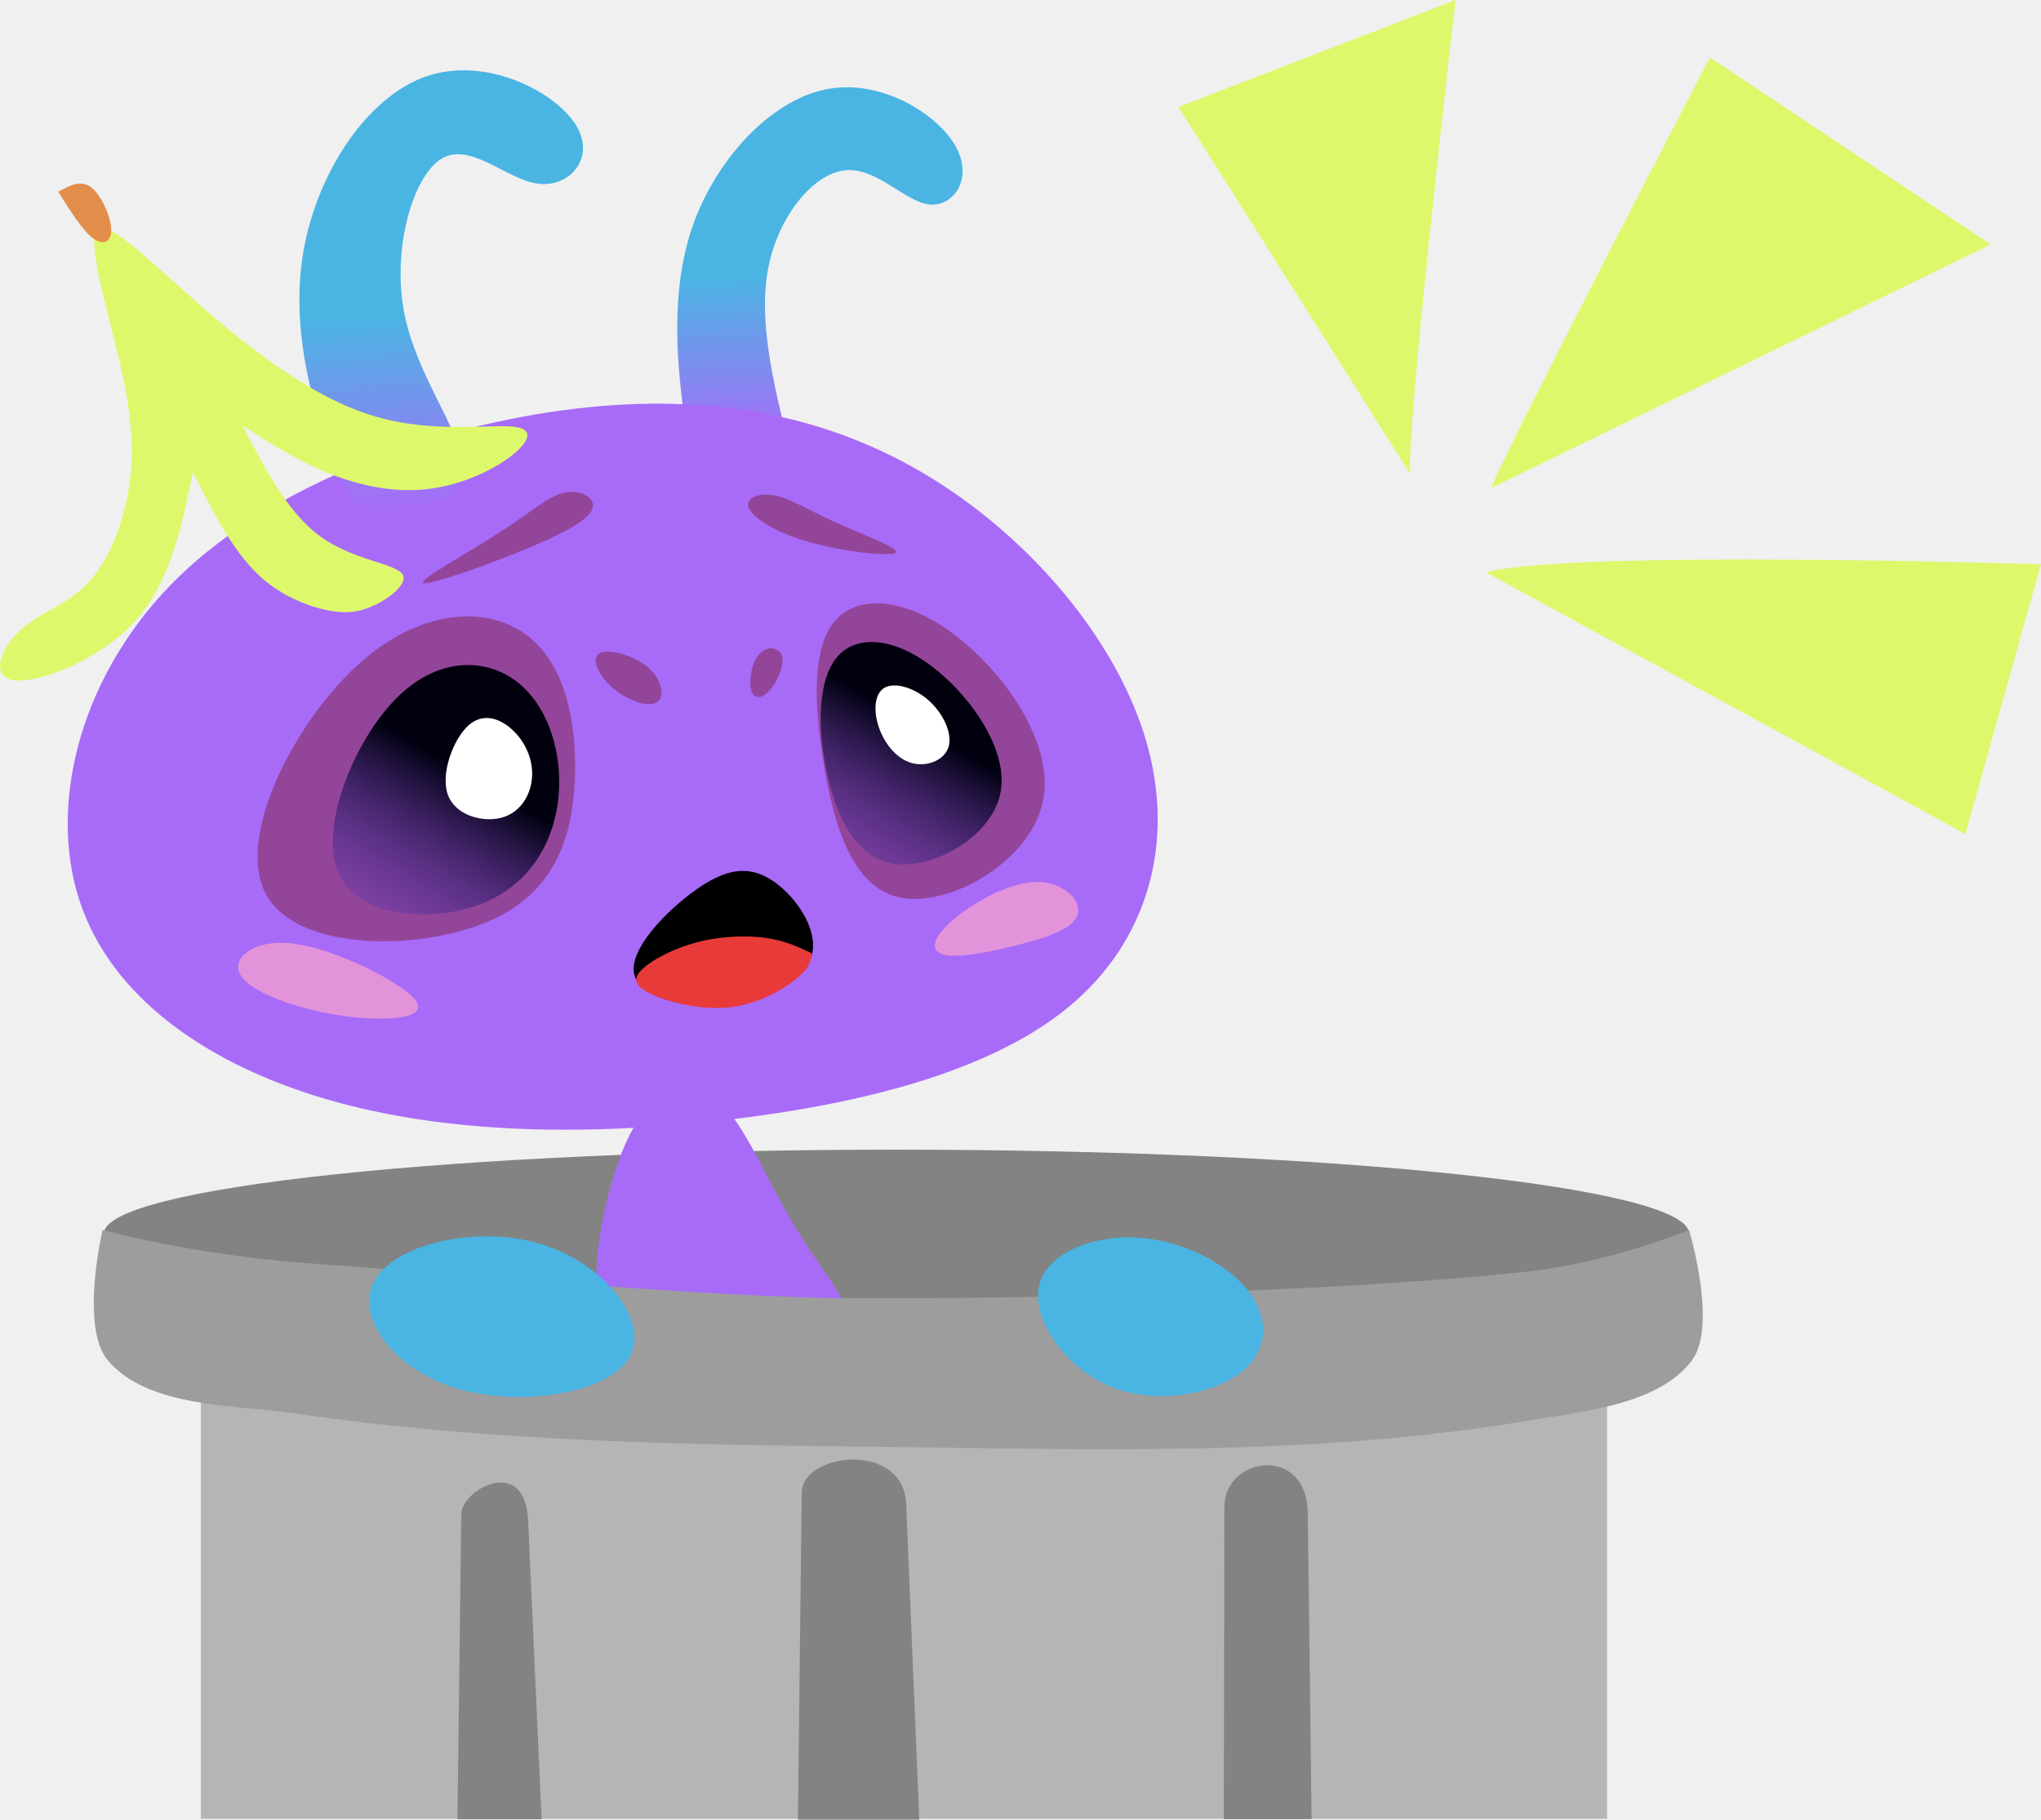
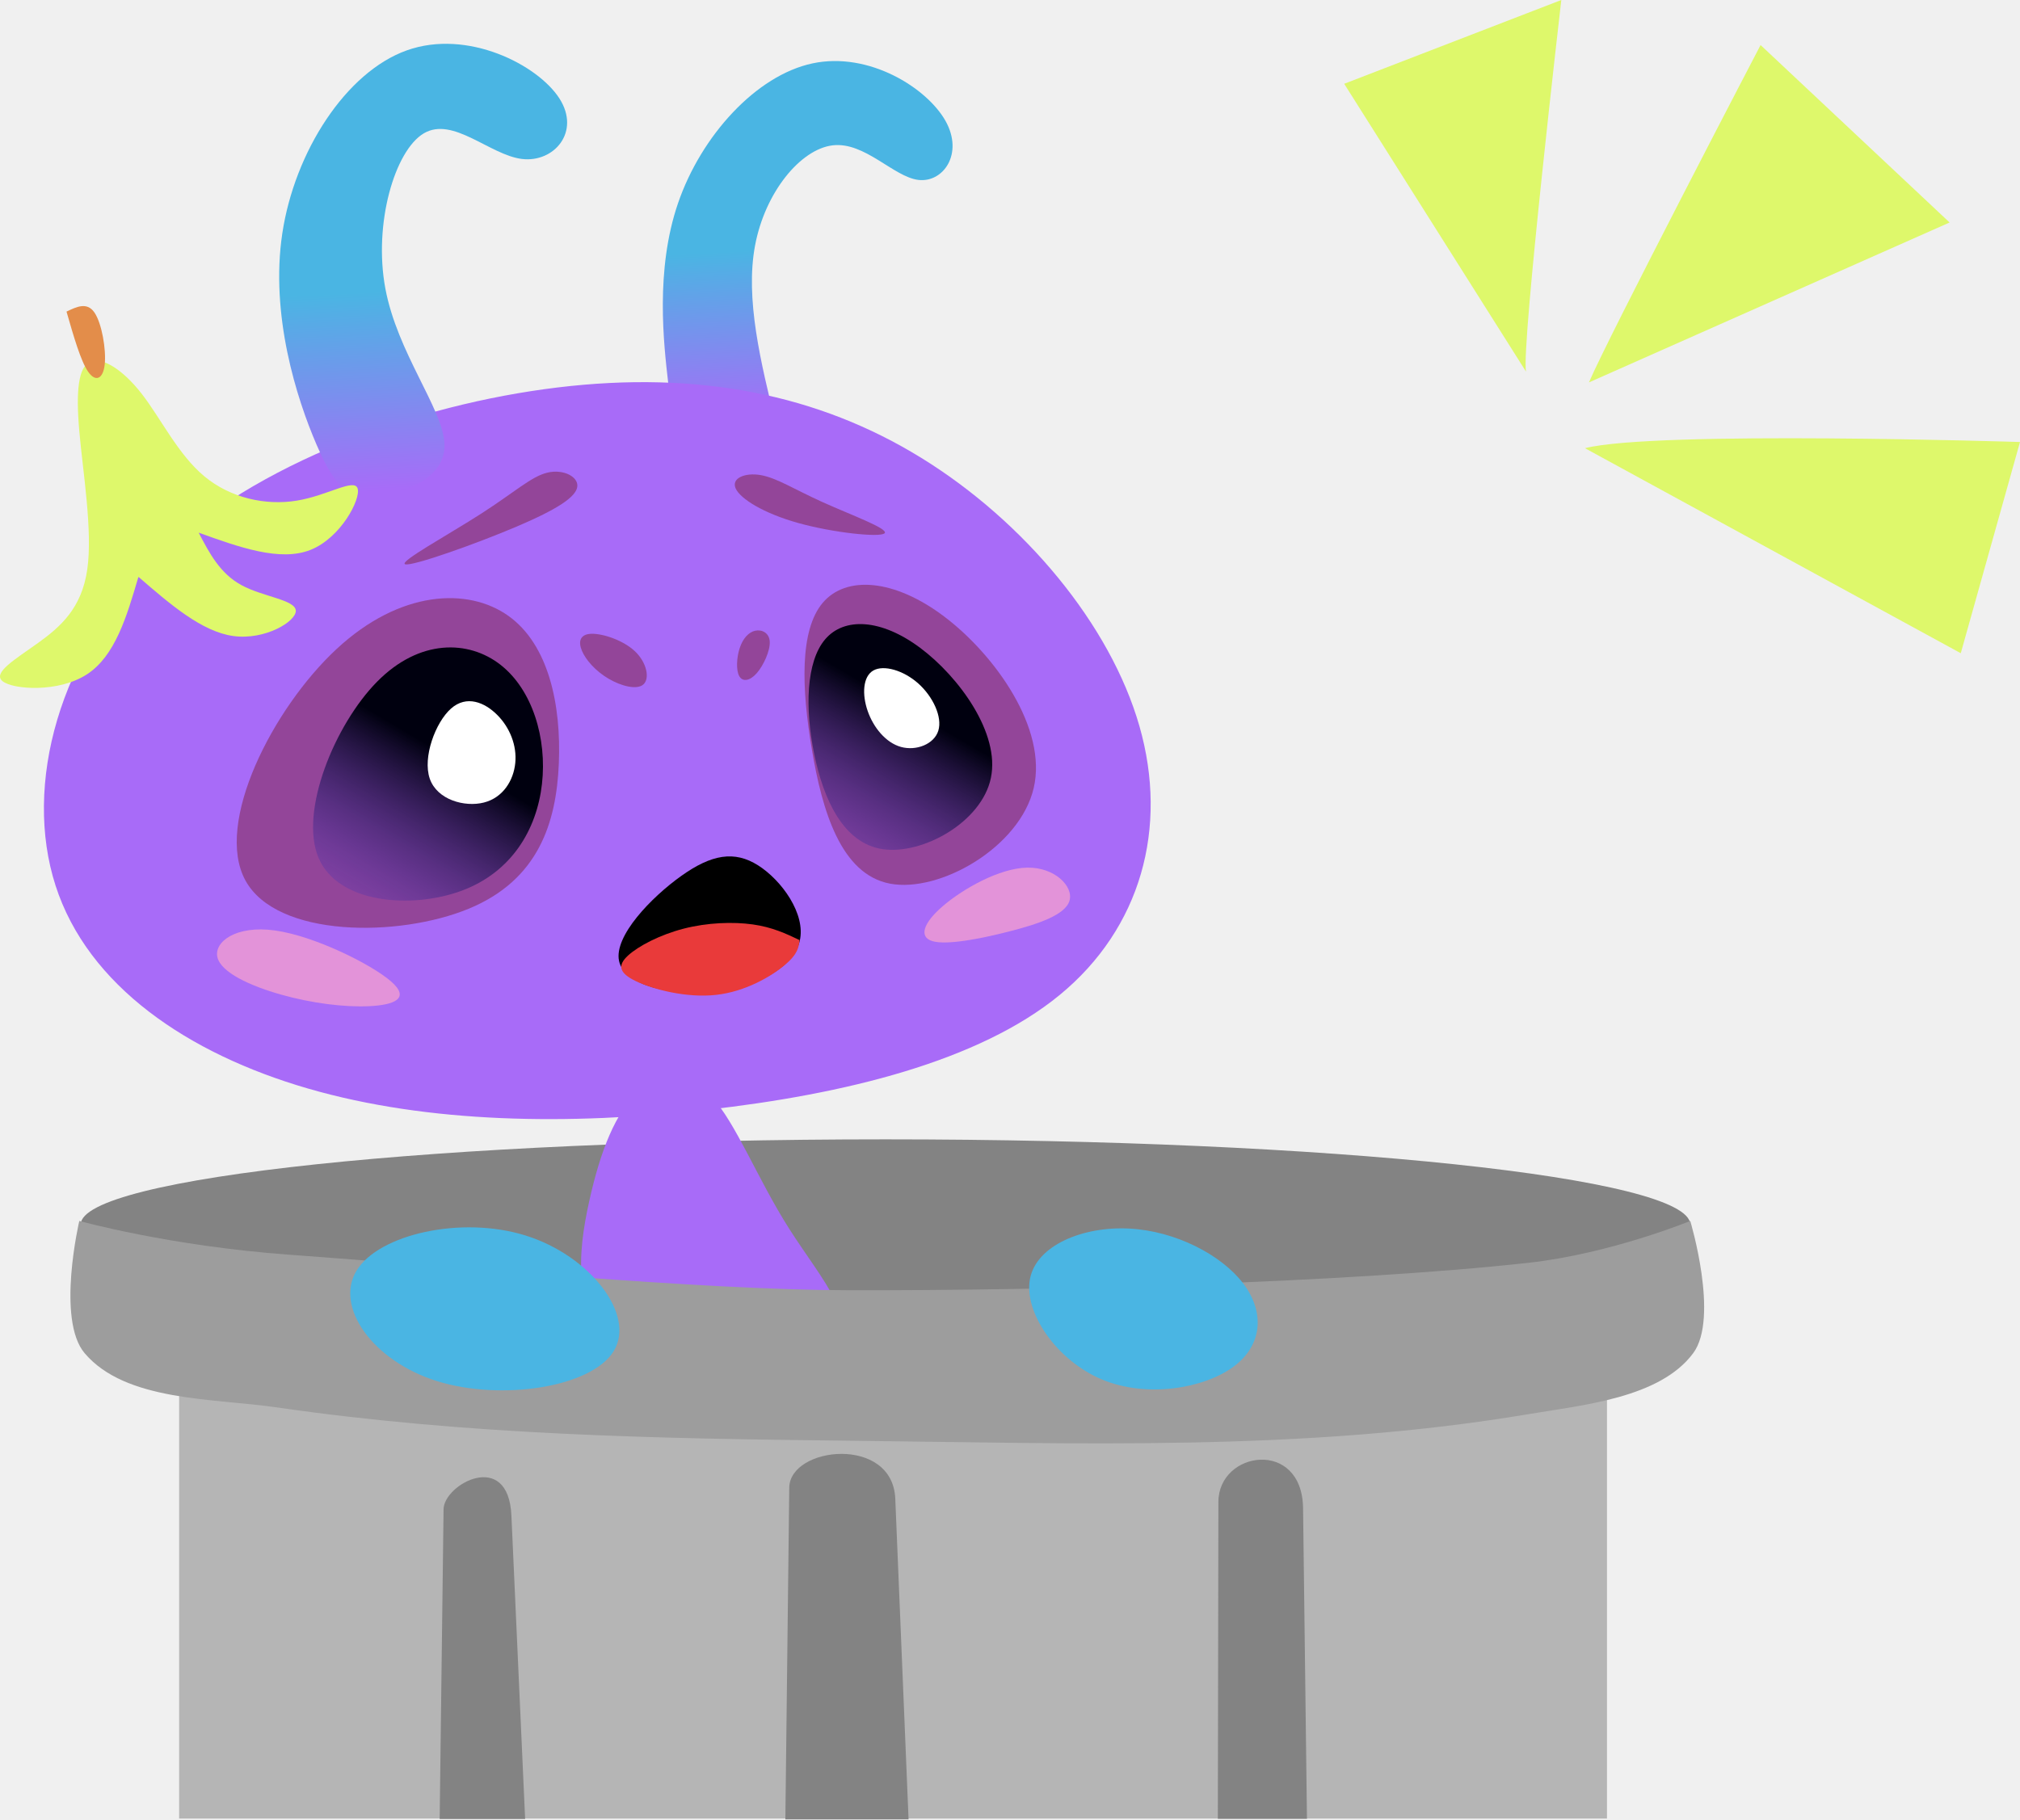
- <svg xmlns="http://www.w3.org/2000/svg" xmlns:xlink="http://www.w3.org/1999/xlink" width="435.575" height="388.274" viewBox="0 0 908.341 809.701" xml:space="preserve">
+ <svg xmlns="http://www.w3.org/2000/svg" xmlns:xlink="http://www.w3.org/1999/xlink" width="424.56" height="382.477" viewBox="0 0 885.37 797.611" xml:space="preserve">
  <defs>
    <linearGradient id="e">
      <stop style="stop-color:#00000f;stop-opacity:1" offset="0" />
      <stop style="stop-color:#6949f6;stop-opacity:0" offset="1" />
    </linearGradient>
    <linearGradient id="d">
      <stop style="stop-color:#00000f;stop-opacity:1" offset="0" />
      <stop style="stop-color:#6949f6;stop-opacity:0" offset="1" />
    </linearGradient>
    <linearGradient id="c">
      <stop style="stop-color:#1c88b7;stop-opacity:1" offset="0" />
      <stop style="stop-color:#a86bf8;stop-opacity:1" offset="1" />
    </linearGradient>
    <linearGradient id="b">
      <stop style="stop-color:#a86bf8;stop-opacity:1" offset="0" />
      <stop style="stop-color:#4ab5e3;stop-opacity:1" offset="1" />
    </linearGradient>
    <linearGradient id="a">
      <stop style="stop-color:#4ab5e3;stop-opacity:1" offset="0" />
      <stop style="stop-color:#a86bf8;stop-opacity:1" offset="1" />
    </linearGradient>
    <linearGradient xlink:href="#a" id="f" x1="-35.226" y1="-333.978" x2="-25.068" y2="-255.24" gradientUnits="userSpaceOnUse" gradientTransform="matrix(.8703973 .07643091 -.02417877 .9398674 221.4517 -30.68207)" />
    <linearGradient xlink:href="#b" id="g" x1="99.387" y1="-220.667" x2="106.821" y2="-276.01" gradientUnits="userSpaceOnUse" gradientTransform="matrix(1.384235 -.275477 .2487395 1.544044 -17.71064 125.1552)" />
    <linearGradient xlink:href="#d" id="h" x1="153.104" y1="-88.348" x2="230.054" y2="-29.457" gradientUnits="userSpaceOnUse" gradientTransform="matrix(-.9644362 .09075913 .08579188 .9116526 367.3474 -3.501521)" />
    <linearGradient xlink:href="#e" id="i" x1="430.556" y1="-84.22" x2="376.024" y2="-.15" gradientUnits="userSpaceOnUse" gradientTransform="matrix(.9644362 -.09075913 .08579188 .9116526 21.62106 29.03336)" />
  </defs>
-   <ellipse style="display:inline;opacity:1;fill:#838383;fill-opacity:1;stroke-width:8.34" ry="37.311" rx="352.717" cy="548.895" cx="398.99" />
+   <ellipse style="display:inline;opacity:1;fill:#838383;fill-opacity:1;stroke-width:8.34" ry="37.311" rx="352.717" cy="536.806" cx="388.108" />
  <g style="display:inline">
-     <path style="fill:#a86bf8;fill-opacity:1;fill-rule:evenodd;stroke:none;stroke-width:.268px;stroke-linecap:butt;stroke-linejoin:miter;stroke-opacity:1" d="M211.972 81.908c-14.116-22.221-23.337-46.387-34.065-57.966-10.728-11.579-22.96-10.57-32.436-1.862-9.476 8.708-16.195 25.109-21.189 47.679-4.994 22.57-8.26 51.286 15.334 64.798s74.036 11.812 89.758.826c15.722-10.986-3.285-31.254-17.401-53.475z" transform="translate(144.8543 468.9392)" />
-     <path style="display:inline;fill:url(#f);fill-opacity:1;fill-rule:evenodd;stroke:none;stroke-width:.201px;stroke-linecap:butt;stroke-linejoin:miter;stroke-opacity:1" d="M168.552-269.137c-7.573-.539-7.659-2.478-9.626-19.652-1.967-17.174-5.815-49.578 4.304-79.046 10.119-29.468 34.204-55.988 58.945-61.236 24.742-5.248 50.135 10.777 58.256 25.2 8.121 14.423-1.028 27.236-11.91 25.893-10.882-1.343-23.494-16.848-37.574-15.15-14.079 1.697-29.622 20.595-33.983 43.934-4.361 23.339 2.46 51.105 9.283 78.877-15.061.86-30.122 1.719-37.695 1.18z" transform="translate(144.8543 468.9392)" />
-     <path style="display:inline;fill:#a86bf8;fill-opacity:1;fill-rule:evenodd;stroke:none;stroke-width:1.964px;stroke-linecap:butt;stroke-linejoin:miter;stroke-opacity:1" d="M365.445-138.495c-12.768-44.597-50.463-89.774-95.602-117.612-45.139-27.838-97.714-38.334-159.403-30.879-61.69 7.455-132.452 32.852-175.603 74.615-43.151 41.764-58.622 99.829-44.459 143.762C-95.46-24.675-51.67 5.095 1.092 20.39 53.854 35.685 115.534 36.493 175.838 29.701c60.303-6.793 119.169-21.181 154.695-50.389 35.526-29.208 47.68-73.211 34.912-117.807z" transform="translate(144.8543 468.9392)" />
-     <path style="display:inline;fill:url(#g);fill-opacity:1;fill-rule:evenodd;stroke:none;stroke-width:.264px;stroke-linecap:butt;stroke-linejoin:miter;stroke-opacity:1" d="M4.759-261.946c-8.714-20.178-20.394-56.851-14.989-92.637 5.404-35.786 27.889-70.663 54.539-80.179 26.65-9.516 57.445 6.341 66.901 21.058 9.455 14.717-2.429 28.278-16.463 26.537-14.034-1.74-30.192-18.782-42.96-11.226-12.768 7.555-22.128 39.702-16.871 67.964 5.257 28.262 25.13 52.624 25.907 67.979.777 15.355-17.536 21.696-29.57 23.028-12.034 1.332-17.78-2.346-26.494-22.524z" transform="translate(144.8543 468.9392)" />
-     <path style="display:inline;fill:#761111;fill-opacity:.409;fill-rule:evenodd;stroke:none;stroke-width:.402px;stroke-linecap:butt;stroke-linejoin:miter;stroke-opacity:1" d="M249.976-116.105c-12.193-14.751-37.29-19.622-65.718-2.239-28.428 17.382-60.178 57.008-53.758 82.159 6.42 25.151 51.006 35.82 79.08 30.755C237.654-10.495 249.196-31.289 255.326-54.007c6.13-22.718 6.842-47.347-5.35-62.098z" transform="matrix(1.13722 -.2583806 .258611 1.065874 -20.57829 470.4053)" />
-     <path style="display:inline;fill:url(#h);fill-opacity:1;fill-rule:evenodd;stroke:none;stroke-width:.301px;stroke-linecap:butt;stroke-linejoin:miter;stroke-opacity:1" d="M242.783-97.707c-9.45-12.542-27.285-17.324-46.566-4.341-19.281 12.983-40.001 43.72-37.022 63.426 2.979 19.705 29.653 28.369 49.467 25.54 19.814-2.829 32.754-17.153 38.694-34.468 5.941-17.315 4.877-37.614-4.574-50.157z" transform="matrix(1.13722 -.2583806 .258611 1.065874 -20.57829 470.4053)" />
-     <path style="display:inline;fill:#fff;fill-opacity:1;fill-rule:evenodd;stroke:none;stroke-width:.136px;stroke-linecap:butt;stroke-linejoin:miter;stroke-opacity:1" d="M237.16-78.42c-3.479-6.058-9.424-10.593-16.331-6.603-6.907 3.99-14.77 16.499-13.978 25.438.792 8.939 10.237 14.302 17.651 14.106 7.414-.197 12.787-5.956 14.969-12.629 2.182-6.673 1.169-14.254-2.31-20.312z" transform="matrix(1.13722 -.2583806 .258611 1.065874 -20.57829 470.4053)" />
-     <path style="display:inline;fill:#761111;fill-opacity:.408;fill-rule:evenodd;stroke:none;stroke-width:2.214px;stroke-linecap:butt;stroke-linejoin:miter;stroke-opacity:1" d="M280.969-82.76c4.018 4.091 9.451 7.066 12.314 5.341 2.863-1.725 3.156-8.152-.155-13.582-3.311-5.431-10.23-9.864-14.393-10.739-4.163-.876-5.57 1.805-4.974 5.749.596 3.943 3.19 9.142 7.208 13.232z" transform="matrix(1.13722 -.2583806 .258611 1.065874 -20.57829 470.4053)" />
-     <path style="display:inline;fill:#761111;fill-opacity:.408;fill-rule:evenodd;stroke:none;stroke-width:1.737px;stroke-linecap:butt;stroke-linejoin:miter;stroke-opacity:1" d="M286.587-160.242c1.442-3.812-3.449-8.291-9.65-8.215-6.201.076-13.699 4.707-27.742 10.099-14.043 5.392-34.619 11.538-32.309 13.033 2.31 1.495 27.509-1.663 43.998-4.814 16.49-3.151 24.261-6.292 25.703-10.104z" transform="matrix(1.13722 -.2583806 .258611 1.065874 -20.57829 470.4053)" />
+     <path style="fill:#a86bf8;fill-opacity:1;fill-rule:evenodd;stroke:none;stroke-width:.268px;stroke-linecap:butt;stroke-linejoin:miter;stroke-opacity:1" d="M211.972 81.908c-14.116-22.221-23.337-46.387-34.065-57.966-10.728-11.579-22.96-10.57-32.436-1.862-9.476 8.708-16.195 25.109-21.189 47.679-4.994 22.57-8.26 51.286 15.334 64.798s74.036 11.812 89.758.826c15.722-10.986-3.285-31.254-17.401-53.475z" transform="translate(133.9728 456.85)" />
+     <path style="display:inline;fill:url(#f);fill-opacity:1;fill-rule:evenodd;stroke:none;stroke-width:.201px;stroke-linecap:butt;stroke-linejoin:miter;stroke-opacity:1" d="M168.552-269.137c-7.573-.539-7.659-2.478-9.626-19.652-1.967-17.174-5.815-49.578 4.304-79.046 10.119-29.468 34.204-55.988 58.945-61.236 24.742-5.248 50.135 10.777 58.256 25.2 8.121 14.423-1.028 27.236-11.91 25.893-10.882-1.343-23.494-16.848-37.574-15.15-14.079 1.697-29.622 20.595-33.983 43.934-4.361 23.339 2.46 51.105 9.283 78.877-15.061.86-30.122 1.719-37.695 1.18z" transform="translate(133.9728 456.85)" />
+     <path style="display:inline;fill:#a86bf8;fill-opacity:1;fill-rule:evenodd;stroke:none;stroke-width:1.964px;stroke-linecap:butt;stroke-linejoin:miter;stroke-opacity:1" d="M365.445-138.495c-12.768-44.597-50.463-89.774-95.602-117.612-45.139-27.838-97.714-38.334-159.403-30.879-61.69 7.455-132.452 32.852-175.603 74.615-43.151 41.764-58.622 99.829-44.459 143.762C-95.46-24.675-51.67 5.095 1.092 20.39 53.854 35.685 115.534 36.493 175.838 29.701c60.303-6.793 119.169-21.181 154.695-50.389 35.526-29.208 47.68-73.211 34.912-117.807z" transform="translate(133.9728 456.85)" />
+     <path style="display:inline;fill:url(#g);fill-opacity:1;fill-rule:evenodd;stroke:none;stroke-width:.264px;stroke-linecap:butt;stroke-linejoin:miter;stroke-opacity:1" d="M4.759-261.946c-8.714-20.178-20.394-56.851-14.989-92.637 5.404-35.786 27.889-70.663 54.539-80.179 26.65-9.516 57.445 6.341 66.901 21.058 9.455 14.717-2.429 28.278-16.463 26.537-14.034-1.74-30.192-18.782-42.96-11.226-12.768 7.555-22.128 39.702-16.871 67.964 5.257 28.262 25.13 52.624 25.907 67.979.777 15.355-17.536 21.696-29.57 23.028-12.034 1.332-17.78-2.346-26.494-22.524z" transform="translate(133.9728 456.85)" />
+     <path style="display:inline;fill:#761111;fill-opacity:.409;fill-rule:evenodd;stroke:none;stroke-width:.402px;stroke-linecap:butt;stroke-linejoin:miter;stroke-opacity:1" d="M249.976-116.105c-12.193-14.751-37.29-19.622-65.718-2.239-28.428 17.382-60.178 57.008-53.758 82.159 6.42 25.151 51.006 35.82 79.08 30.755C237.654-10.495 249.196-31.289 255.326-54.007c6.13-22.718 6.842-47.347-5.35-62.098z" transform="matrix(1.13722 -.2583806 .258611 1.065874 -31.45971 458.3161)" />
+     <path style="display:inline;fill:url(#h);fill-opacity:1;fill-rule:evenodd;stroke:none;stroke-width:.301px;stroke-linecap:butt;stroke-linejoin:miter;stroke-opacity:1" d="M242.783-97.707c-9.45-12.542-27.285-17.324-46.566-4.341-19.281 12.983-40.001 43.72-37.022 63.426 2.979 19.705 29.653 28.369 49.467 25.54 19.814-2.829 32.754-17.153 38.694-34.468 5.941-17.315 4.877-37.614-4.574-50.157z" transform="matrix(1.13722 -.2583806 .258611 1.065874 -31.45971 458.3161)" />
+     <path style="display:inline;fill:#fff;fill-opacity:1;fill-rule:evenodd;stroke:none;stroke-width:.136px;stroke-linecap:butt;stroke-linejoin:miter;stroke-opacity:1" d="M237.16-78.42c-3.479-6.058-9.424-10.593-16.331-6.603-6.907 3.99-14.77 16.499-13.978 25.438.792 8.939 10.237 14.302 17.651 14.106 7.414-.197 12.787-5.956 14.969-12.629 2.182-6.673 1.169-14.254-2.31-20.312z" transform="matrix(1.13722 -.2583806 .258611 1.065874 -31.45971 458.3161)" />
+     <path style="display:inline;fill:#761111;fill-opacity:.408;fill-rule:evenodd;stroke:none;stroke-width:2.214px;stroke-linecap:butt;stroke-linejoin:miter;stroke-opacity:1" d="M280.969-82.76c4.018 4.091 9.451 7.066 12.314 5.341 2.863-1.725 3.156-8.152-.155-13.582-3.311-5.431-10.23-9.864-14.393-10.739-4.163-.876-5.57 1.805-4.974 5.749.596 3.943 3.19 9.142 7.208 13.232z" transform="matrix(1.13722 -.2583806 .258611 1.065874 -31.45971 458.3161)" />
+     <path style="display:inline;fill:#761111;fill-opacity:.408;fill-rule:evenodd;stroke:none;stroke-width:1.737px;stroke-linecap:butt;stroke-linejoin:miter;stroke-opacity:1" d="M286.587-160.242c1.442-3.812-3.449-8.291-9.65-8.215-6.201.076-13.699 4.707-27.742 10.099-14.043 5.392-34.619 11.538-32.309 13.033 2.31 1.495 27.509-1.663 43.998-4.814 16.49-3.151 24.261-6.292 25.703-10.104z" transform="matrix(1.13722 -.2583806 .258611 1.065874 -31.45971 458.3161)" />
    <g style="display:inline">
-       <path style="display:inline;fill:#761111;fill-opacity:.409;fill-rule:evenodd;stroke:none;stroke-width:.334px;stroke-linecap:butt;stroke-linejoin:miter;stroke-opacity:1" d="M393.965-126.043c8.508-11.78 28.058-11.938 49.506 2.042 21.448 13.98 44.768 42.077 40.949 66.506-3.819 24.429-34.777 45.172-54.953 42.895-20.176-2.277-29.553-27.569-35.513-51.92-5.96-24.351-8.497-47.743.011-59.523z" transform="matrix(1.082879 .0791661 -.07951555 1.079447 -65.17747 381.2584)" />
-       <path style="display:inline;fill:url(#i);fill-opacity:1;fill-rule:evenodd;stroke:none;stroke-width:.267px;stroke-linecap:butt;stroke-linejoin:miter;stroke-opacity:1" d="M396.025-111.367c7.018-9.641 21.979-9.984 38.539.624 16.56 10.608 34.705 32.159 32.326 50.401-2.379 18.242-25.277 33.165-41.373 32.026-16.096-1.139-25.373-18.335-30.478-36.408-5.105-18.072-6.032-37.002.986-46.643z" transform="matrix(1.082879 .0791661 -.07951555 1.079447 -65.17747 381.2584)" />
-       <path style="display:inline;fill:#fff;fill-opacity:1;fill-rule:evenodd;stroke:none;stroke-width:.126px;stroke-linecap:butt;stroke-linejoin:miter;stroke-opacity:1" d="M416.32-100.191c4.004-2.744 12.17-1.005 18.493 3.858 6.323 4.863 10.79 12.84 9.504 18.481-1.286 5.641-8.321 8.941-14.559 7.693-6.238-1.248-11.673-7.042-14.475-13.553-2.802-6.511-2.966-13.734 1.038-16.478z" transform="matrix(1.082879 .0791661 -.07951555 1.079447 -65.17747 381.2584)" />
-       <path style="display:inline;fill:#761111;fill-opacity:.408;fill-rule:evenodd;stroke:none;stroke-width:2.309px;stroke-linecap:butt;stroke-linejoin:miter;stroke-opacity:1" d="M362.547-93.995c-1.501-2.29-1.63-7.452-.634-11.392.996-3.94 3.117-6.652 5.731-7.417 2.614-.766 5.72.415 6.172 4.023s-1.803 9.8-4.35 13.147c-2.548 3.347-5.418 3.929-6.919 1.639z" transform="matrix(1.082879 .0791661 -.07951555 1.079447 -65.17747 381.2584)" />
-       <path style="display:inline;fill:#f19ed1;fill-opacity:.8;fill-rule:evenodd;stroke:none;stroke-width:1.573px;stroke-linecap:butt;stroke-linejoin:miter;stroke-opacity:1" d="M451.476-7.238c7.639-7.564 21.565-16.859 32.643-17.888 11.077-1.029 19.27 6.179 18.059 12.067-1.212 5.887-11.798 10.355-23.561 14.303-11.762 3.948-24.618 7.345-30.375 6.13-5.757-1.215-4.404-7.047 3.235-14.611z" transform="matrix(1.082879 .0791661 -.07951555 1.079447 -65.17747 381.2584)" />
-       <path style="display:inline;fill:#761111;fill-opacity:.408;fill-rule:evenodd;stroke:none;stroke-width:1.812px;stroke-linecap:butt;stroke-linejoin:miter;stroke-opacity:.408" d="M365.273-175.827c6.448.659 13.902 4.754 25.588 9.06 11.686 4.306 27.575 8.812 25.981 10.762-1.593 1.95-20.664 1.34-35.063-1.573-14.399-2.913-24.105-8.129-26.244-12.128-2.139-3.999 3.289-6.78 9.738-6.121z" transform="matrix(1.082879 .0791661 -.07951555 1.079447 -65.17747 381.2584)" />
+       <path style="display:inline;fill:#761111;fill-opacity:.409;fill-rule:evenodd;stroke:none;stroke-width:.334px;stroke-linecap:butt;stroke-linejoin:miter;stroke-opacity:1" d="M393.965-126.043c8.508-11.78 28.058-11.938 49.506 2.042 21.448 13.98 44.768 42.077 40.949 66.506-3.819 24.429-34.777 45.172-54.953 42.895-20.176-2.277-29.553-27.569-35.513-51.92-5.96-24.351-8.497-47.743.011-59.523z" transform="matrix(1.082879 .0791661 -.07951555 1.079447 -76.05889 369.1693)" />
+       <path style="display:inline;fill:url(#i);fill-opacity:1;fill-rule:evenodd;stroke:none;stroke-width:.267px;stroke-linecap:butt;stroke-linejoin:miter;stroke-opacity:1" d="M396.025-111.367c7.018-9.641 21.979-9.984 38.539.624 16.56 10.608 34.705 32.159 32.326 50.401-2.379 18.242-25.277 33.165-41.373 32.026-16.096-1.139-25.373-18.335-30.478-36.408-5.105-18.072-6.032-37.002.986-46.643z" transform="matrix(1.082879 .0791661 -.07951555 1.079447 -76.05889 369.1693)" />
+       <path style="display:inline;fill:#fff;fill-opacity:1;fill-rule:evenodd;stroke:none;stroke-width:.126px;stroke-linecap:butt;stroke-linejoin:miter;stroke-opacity:1" d="M416.32-100.191c4.004-2.744 12.17-1.005 18.493 3.858 6.323 4.863 10.79 12.84 9.504 18.481-1.286 5.641-8.321 8.941-14.559 7.693-6.238-1.248-11.673-7.042-14.475-13.553-2.802-6.511-2.966-13.734 1.038-16.478z" transform="matrix(1.082879 .0791661 -.07951555 1.079447 -76.05889 369.1693)" />
+       <path style="display:inline;fill:#761111;fill-opacity:.408;fill-rule:evenodd;stroke:none;stroke-width:2.309px;stroke-linecap:butt;stroke-linejoin:miter;stroke-opacity:1" d="M362.547-93.995c-1.501-2.29-1.63-7.452-.634-11.392.996-3.94 3.117-6.652 5.731-7.417 2.614-.766 5.72.415 6.172 4.023s-1.803 9.8-4.35 13.147c-2.548 3.347-5.418 3.929-6.919 1.639z" transform="matrix(1.082879 .0791661 -.07951555 1.079447 -76.05889 369.1693)" />
+       <path style="display:inline;fill:#f19ed1;fill-opacity:.8;fill-rule:evenodd;stroke:none;stroke-width:1.573px;stroke-linecap:butt;stroke-linejoin:miter;stroke-opacity:1" d="M451.476-7.238c7.639-7.564 21.565-16.859 32.643-17.888 11.077-1.029 19.27 6.179 18.059 12.067-1.212 5.887-11.798 10.355-23.561 14.303-11.762 3.948-24.618 7.345-30.375 6.13-5.757-1.215-4.404-7.047 3.235-14.611z" transform="matrix(1.082879 .0791661 -.07951555 1.079447 -76.05889 369.1693)" />
+       <path style="display:inline;fill:#761111;fill-opacity:.408;fill-rule:evenodd;stroke:none;stroke-width:1.812px;stroke-linecap:butt;stroke-linejoin:miter;stroke-opacity:.408" d="M365.273-175.827c6.448.659 13.902 4.754 25.588 9.06 11.686 4.306 27.575 8.812 25.981 10.762-1.593 1.95-20.664 1.34-35.063-1.573-14.399-2.913-24.105-8.129-26.244-12.128-2.139-3.999 3.289-6.78 9.738-6.121z" transform="matrix(1.082879 .0791661 -.07951555 1.079447 -76.05889 369.1693)" />
    </g>
-     <path style="display:inline;fill:#f19ed1;fill-opacity:.8;fill-rule:evenodd;stroke:none;stroke-width:2.699px;stroke-linecap:butt;stroke-linejoin:miter;stroke-opacity:1" d="M-13.4-48.925c-17.241-2.423-26.85 5.058-25.284 11.733 1.567 6.674 14.307 12.539 27.828 16.362 13.521 3.823 27.816 5.601 38.68 5.092 10.864-.509 18.295-3.307 9.582-10.873-8.713-7.565-33.564-19.891-50.806-22.314z" transform="translate(144.8543 468.9392)" />
-     <path style="fill:#000;fill-rule:evenodd;stroke:none;stroke-width:2.085px;stroke-linecap:butt;stroke-linejoin:miter;stroke-opacity:1" d="M137.35-35.594c-2.276-10.858 14.135-27.903 27.351-37.298 13.217-9.395 23.236-11.139 33.581-4.598 10.345 6.541 21.015 21.364 18.279 33.092-2.736 11.728-18.876 20.363-37.426 22.347-18.55 1.984-39.51-2.686-41.786-13.543z" transform="translate(144.8543 468.9392)" />
-     <path style="display:inline;fill:#e93a3a;fill-rule:evenodd;stroke:none;stroke-width:2.085px;stroke-linecap:butt;stroke-linejoin:miter;stroke-opacity:1" d="M144.646-26.748c-7.524-3.63-7.895-7.026-3.344-11.198 4.551-4.172 14.018-9.115 24.394-11.784 10.376-2.669 21.656-3.063 30.266-1.849 8.61 1.214 14.552 4.033 20.496 6.853-.328 3.042-.656 6.084-6.483 10.978-5.827 4.894-17.133 11.627-30.129 13.063-12.996 1.436-27.677-2.432-35.201-6.062z" transform="translate(144.8543 468.9392)" />
-     <path style="fill:#def86b;fill-rule:evenodd;stroke:none;stroke-width:2.429px;stroke-linecap:butt;stroke-linejoin:miter;stroke-opacity:1" d="M-102.053-365.908c3.919-7.066 22.402 11.882 45.376 32.031 22.974 20.149 50.424 41.489 77.355 49.819 26.93 8.331 53.331 3.65 63.67 5.067 10.338 1.417 4.619 8.928-5.042 15.335-9.66 6.407-23.241 11.697-37.313 12.663-14.072.966-28.626-2.395-41.843-7.866C-13.066-264.331-24.945-271.914-36.822-279.496c10.095 19.529 20.074 38.834 34.637 49.356 14.563 10.521 33.044 11.783 36.444 16.735 3.4 4.952-10.791 15.246-21.851 16.68-11.06 1.435-29.567-4.622-41.706-15.895-12.139-11.273-20.901-28.746-29.662-46.216-5.079 24.575-10.157 49.149-25.94 66.457-15.783 17.307-42.27 27.346-53.328 26.168-11.058-1.178-6.696-13.543 1.603-21.563s20.453-11.611 29.59-20.452c9.137-8.841 15.238-22.923 18.462-37.885 3.223-14.962 3.56-30.755-1.595-55.201-5.155-24.446-15.802-57.531-11.884-64.596z" transform="translate(144.8543 468.9392)" />
-     <path style="fill:#e38d4a;fill-rule:evenodd;stroke:none;stroke-width:2.085px;stroke-linecap:butt;stroke-linejoin:miter;stroke-opacity:1" d="M-103.437-362.867c4.584 3.389 8.319 1.519 8.07-4.189-.249-5.708-4.48-15.253-9.066-18.645-4.586-3.393-9.528-.628-14.468 2.137 5.438 8.652 10.88 17.309 15.464 20.698z" transform="translate(144.8543 468.9392)" />
+     <path style="display:inline;fill:#f19ed1;fill-opacity:.8;fill-rule:evenodd;stroke:none;stroke-width:2.699px;stroke-linecap:butt;stroke-linejoin:miter;stroke-opacity:1" d="M-13.4-48.925c-17.241-2.423-26.85 5.058-25.284 11.733 1.567 6.674 14.307 12.539 27.828 16.362 13.521 3.823 27.816 5.601 38.68 5.092 10.864-.509 18.295-3.307 9.582-10.873-8.713-7.565-33.564-19.891-50.806-22.314z" transform="translate(133.9728 456.85)" />
+     <path style="fill:#000;fill-rule:evenodd;stroke:none;stroke-width:2.085px;stroke-linecap:butt;stroke-linejoin:miter;stroke-opacity:1" d="M137.35-35.594c-2.276-10.858 14.135-27.903 27.351-37.298 13.217-9.395 23.236-11.139 33.581-4.598 10.345 6.541 21.015 21.364 18.279 33.092-2.736 11.728-18.876 20.363-37.426 22.347-18.55 1.984-39.51-2.686-41.786-13.543z" transform="translate(133.9728 456.85)" />
+     <path style="display:inline;fill:#e93a3a;fill-rule:evenodd;stroke:none;stroke-width:2.085px;stroke-linecap:butt;stroke-linejoin:miter;stroke-opacity:1" d="M144.646-26.748c-7.524-3.63-7.895-7.026-3.344-11.198 4.551-4.172 14.018-9.115 24.394-11.784 10.376-2.669 21.656-3.063 30.266-1.849 8.61 1.214 14.552 4.033 20.496 6.853-.328 3.042-.656 6.084-6.483 10.978-5.827 4.894-17.133 11.627-30.129 13.063-12.996 1.436-27.677-2.432-35.201-6.062z" transform="translate(133.9728 456.85)" />
+     <path style="display:inline;fill:#def86b;fill-opacity:1;fill-rule:evenodd;stroke:none;stroke-width:.503px;stroke-linecap:butt;stroke-linejoin:miter;stroke-opacity:1" d="M-122.241-206.014c12.886-8.777 25.037-18.848 28.247-39.876 3.211-21.029-2.519-53.008-4.576-75.303-2.056-22.294-.436-34.894 6.339-37.687 6.775-2.793 18.703 4.221 29.614 17.522 10.912 13.301 20.798 32.872 35.858 44.735 15.06 11.864 35.277 16.011 53.064 13.272 17.786-2.739 33.134-12.363 35.05-6.632 1.916 5.731-9.599 26.815-27.059 33.38-17.46 6.564-40.866-1.393-64.271-9.351 6.129 11.098 12.258 22.197 24.61 28.541 12.352 6.344 30.925 7.935 31.2 13.849.275 5.914-17.743 16.146-35.866 13.804-18.123-2.342-36.341-17.262-54.56-32.183-6.7 21.567-13.399 43.134-29.696 53.08-16.298 9.946-42.188 8.27-48.325 3.69-6.137-4.58 7.484-12.064 20.37-20.842z" transform="matrix(.7628175 0 0 .806378 109.9438 447.9843)" />
+     <path style="fill:#e38d4a;fill-rule:evenodd;stroke:none;stroke-width:2.602px;stroke-linecap:butt;stroke-linejoin:miter;stroke-opacity:1" d="M-93.53-353.507c4.241 5.837 8.656 4.122 9.572-3.913.916-8.035-1.667-22.388-5.91-28.231-4.243-5.843-10.144-3.168-16.045-.493 4.07 13.396 8.143 26.8 12.384 32.637z" transform="matrix(.7628175 0 0 .806378 109.9438 447.9843)" />
+     <path style="fill:none;fill-rule:evenodd;stroke:none;stroke-width:2.659px;stroke-linecap:butt;stroke-linejoin:miter;stroke-opacity:1" d="M-15.427-261.177c-1.816-1.093-10.73-3.904-19.48-11.321-8.75-7.417-17.334-19.442-19.563-19.051-2.229.391 1.898 13.196 8.255 22.019s14.941 13.664 18.984 14.367c4.043.703 3.548-2.732 5.943-4.139 2.395-1.407 7.678-.782 5.862-1.875z" transform="matrix(.7628175 0 0 .806378 109.9438 447.9843)" />
  </g>
-   <path style="opacity:1;fill:#b5b5b5;fill-opacity:1;stroke-width:6.627" d="M467.967 553.903h625.823v202.936H467.967z" transform="translate(-378.57 52.52062)" />
-   <path style="opacity:1;fill:#838383;stroke-width:6.87" d="M583.867 621.221c.138-10.962 28.416-26.447 29.738 2.789l6.012 133.001h-37.456z" transform="translate(-378.57 52.52062)" />
-   <path style="opacity:1;fill:#838383;stroke-width:6.9" d="M923.476 618.032c.04-22.489 36.731-27.841 37.114 2.749l1.706 136.165h-39.064z" transform="translate(-378.57 52.52062)" />
-   <path style="opacity:1;fill:#838383;stroke-width:6.705" d="M735.383 611.789c.213-18.152 45.319-23.007 46.472 4.83l5.823 140.561h-54.001z" transform="translate(-378.57 52.52062)" />
-   <path style="opacity:1;fill:#9d9d9d;stroke-width:7.882" d="M424.211 494.827s39.384 10.993 92.014 14.805c75.135 5.443 178.919 15.424 245.042 15.585 85.137.208 216.647-3.057 297.982-12.015 36.086-3.974 71.048-18.365 71.048-18.365s12.806 42.483 1.264 57.997c-14.611 19.641-48.265 22.694-72.407 26.746-98.395 16.515-197.334 12.69-297.1 11.61-84.895-.919-167.497-2.461-251.518-14.649-27.519-3.992-65.976-2.508-83.971-23.707-12.524-14.753-2.353-58.008-2.353-58.008z" transform="translate(-378.5699 52.52062)" />
-   <path style="display:inline;fill:#4ab5e3;fill-rule:evenodd;stroke:none;stroke-width:3.267px;stroke-linecap:butt;stroke-linejoin:miter;stroke-opacity:1" d="M241.283 553.754c-28.169-8.811-64.35-.556-74.104 15.342-9.754 15.899 7.083 39.666 35.242 48.474 28.16 8.808 67.759 2.768 77.472-13.183 9.713-15.952-10.441-41.822-38.61-50.633z" />
-   <path style="display:inline;fill:#4ab5e3;fill-rule:evenodd;stroke:none;stroke-width:2.187px;stroke-linecap:butt;stroke-linejoin:miter;stroke-opacity:1" d="M462.339 572.66c2.91-14.702 23.285-23.015 43.508-21.964 20.223 1.051 40.29 11.464 49.864 23.973 9.574 12.509 8.654 27.131-4.216 36.611-12.87 9.48-37.989 13.881-57.751 5.526-19.762-8.355-34.315-29.443-31.405-44.145z" />
-   <path style="fill:#def86b;fill-rule:evenodd;stroke:none;stroke-width:2.085px;stroke-linecap:butt;stroke-linejoin:miter;stroke-opacity:1" d="M663.496 217.264c11.198-26.238 97.496-191.676 97.496-191.676l124.989 83.191z" />
-   <path style="fill:#def86b;fill-opacity:1;fill-rule:evenodd;stroke:none;stroke-width:2.085px;stroke-linecap:butt;stroke-linejoin:miter;stroke-opacity:1" d="M661.24 254.634c39.62-10.158 247.101-3.521 247.101-3.521l-33.645 119.998zM627.753 211.11C625.033 196.557 647.807 0 647.807 0L524.485 47.6Z" />
+   <path style="opacity:1;fill:#b5b5b5;fill-opacity:1;stroke-width:6.627" d="M467.967 553.903h625.823v202.936H467.967z" transform="translate(-389.4514 40.43144)" />
+   <path style="opacity:1;fill:#838383;stroke-width:6.87" d="M583.867 621.221c.138-10.962 28.416-26.447 29.738 2.789l6.012 133.001h-37.456z" transform="translate(-389.4514 40.43144)" />
+   <path style="opacity:1;fill:#838383;stroke-width:6.9" d="M923.476 618.032c.04-22.489 36.731-27.841 37.114 2.749l1.706 136.165h-39.064z" transform="translate(-389.4514 40.43144)" />
+   <path style="opacity:1;fill:#838383;stroke-width:6.705" d="M735.383 611.789c.213-18.152 45.319-23.007 46.472 4.83l5.823 140.561h-54.001z" transform="translate(-389.4514 40.43144)" />
+   <path style="opacity:1;fill:#9d9d9d;stroke-width:7.882" d="M424.211 494.827s39.384 10.993 92.014 14.805c75.135 5.443 178.919 15.424 245.042 15.585 85.137.208 216.647-3.057 297.982-12.015 36.086-3.974 71.048-18.365 71.048-18.365s12.806 42.483 1.264 57.997c-14.611 19.641-48.265 22.694-72.407 26.746-98.395 16.515-197.334 12.69-297.1 11.61-84.895-.919-167.497-2.461-251.518-14.649-27.519-3.992-65.976-2.508-83.971-23.707-12.524-14.753-2.353-58.008-2.353-58.008z" transform="translate(-389.4514 40.43144)" />
+   <path style="display:inline;fill:#4ab5e3;fill-rule:evenodd;stroke:none;stroke-width:3.267px;stroke-linecap:butt;stroke-linejoin:miter;stroke-opacity:1" d="M230.401 541.665c-28.169-8.811-64.35-.556-74.104 15.342-9.754 15.899 7.083 39.666 35.242 48.474 28.16 8.808 67.759 2.768 77.472-13.183 9.713-15.952-10.441-41.822-38.61-50.633z" />
+   <path style="display:inline;fill:#4ab5e3;fill-rule:evenodd;stroke:none;stroke-width:2.187px;stroke-linecap:butt;stroke-linejoin:miter;stroke-opacity:1" d="M451.458 560.571c2.91-14.702 23.285-23.015 43.508-21.964 20.223 1.051 40.29 11.464 49.864 23.973 9.574 12.509 8.654 27.131-4.216 36.611-12.87 9.48-37.989 13.881-57.751 5.526-19.762-8.355-34.315-29.443-31.405-44.145z" />
+   <path style="fill:#def86b;fill-rule:evenodd;stroke:none;stroke-width:1.609px;stroke-linecap:butt;stroke-linejoin:miter;stroke-opacity:1" d="M689.761 185.789c8.641-20.247 75.234-147.91 75.234-147.91l82.849 77.796z" transform="translate(6.670063 -18.13377)" />
+   <path style="fill:#def86b;fill-opacity:1;fill-rule:evenodd;stroke:none;stroke-width:1.609px;stroke-linecap:butt;stroke-linejoin:miter;stroke-opacity:1" d="M688.02 214.627c30.574-7.839 190.68-2.717 190.68-2.717l-25.963 92.599zM662.179 181.041c-2.099-11.23 15.475-162.907 15.475-162.907L582.491 54.866Z" transform="translate(6.670063 -18.13377)" />
</svg>
